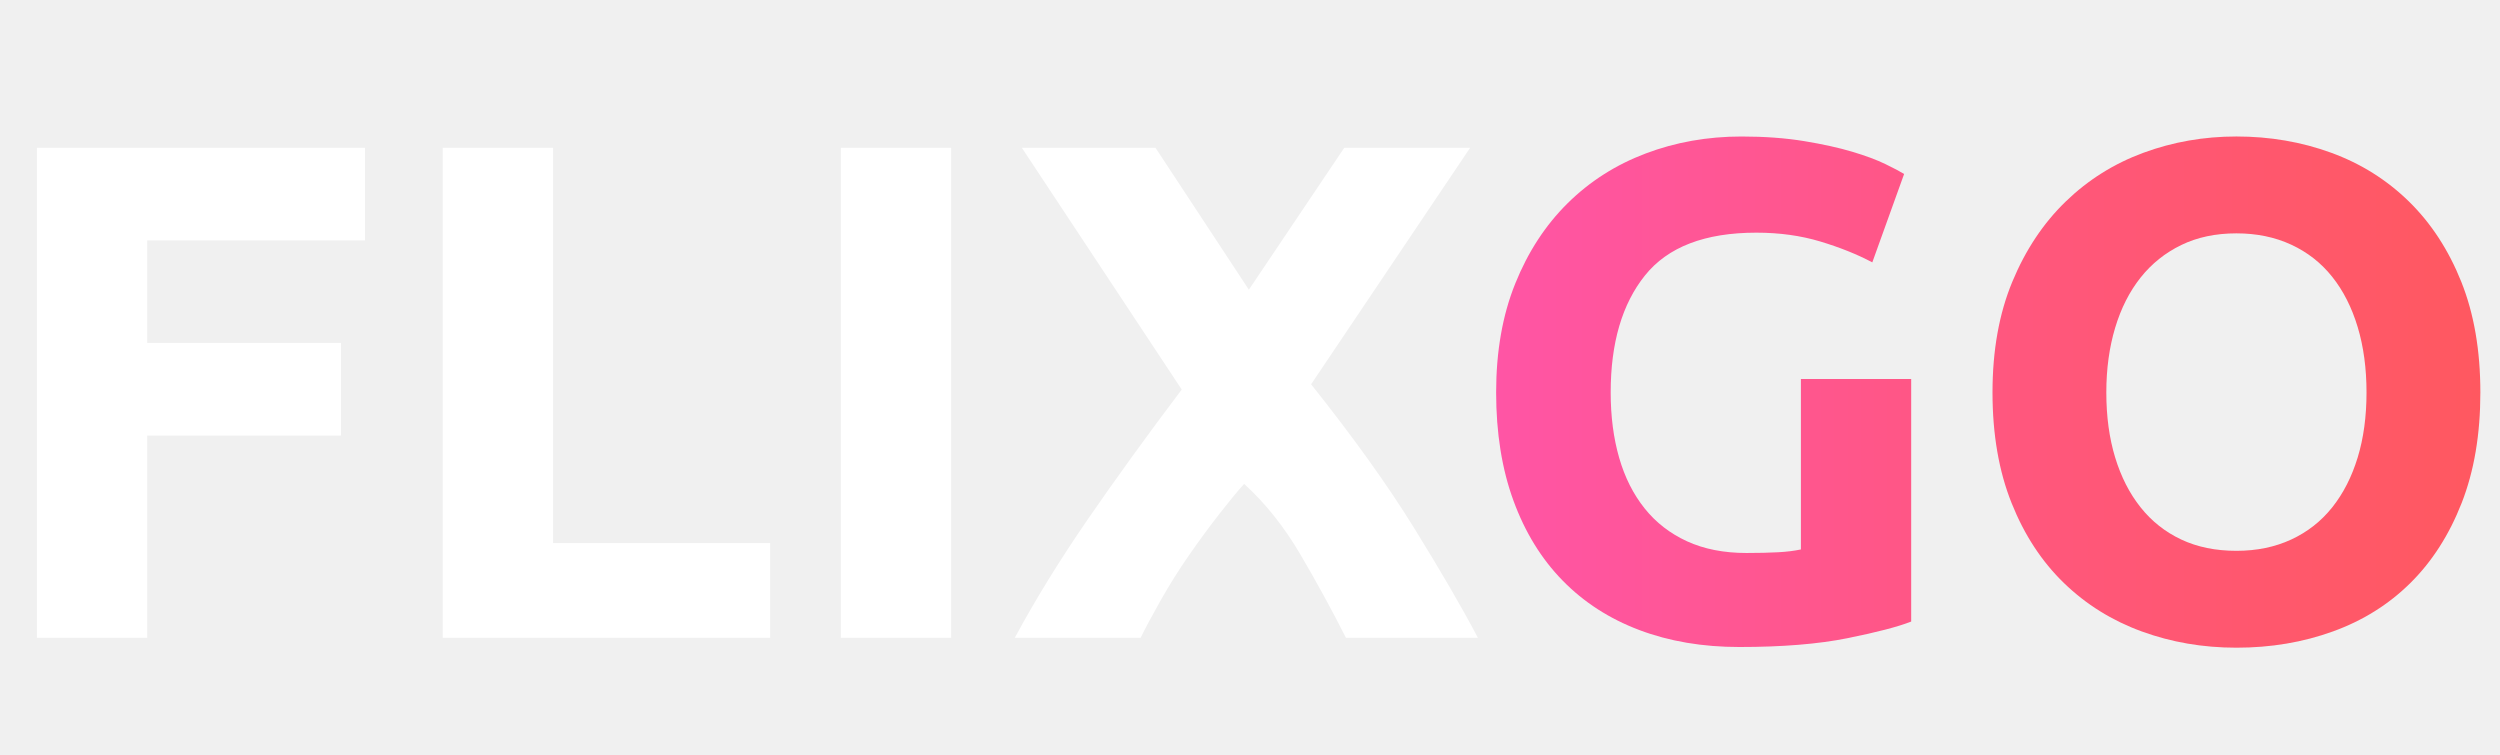
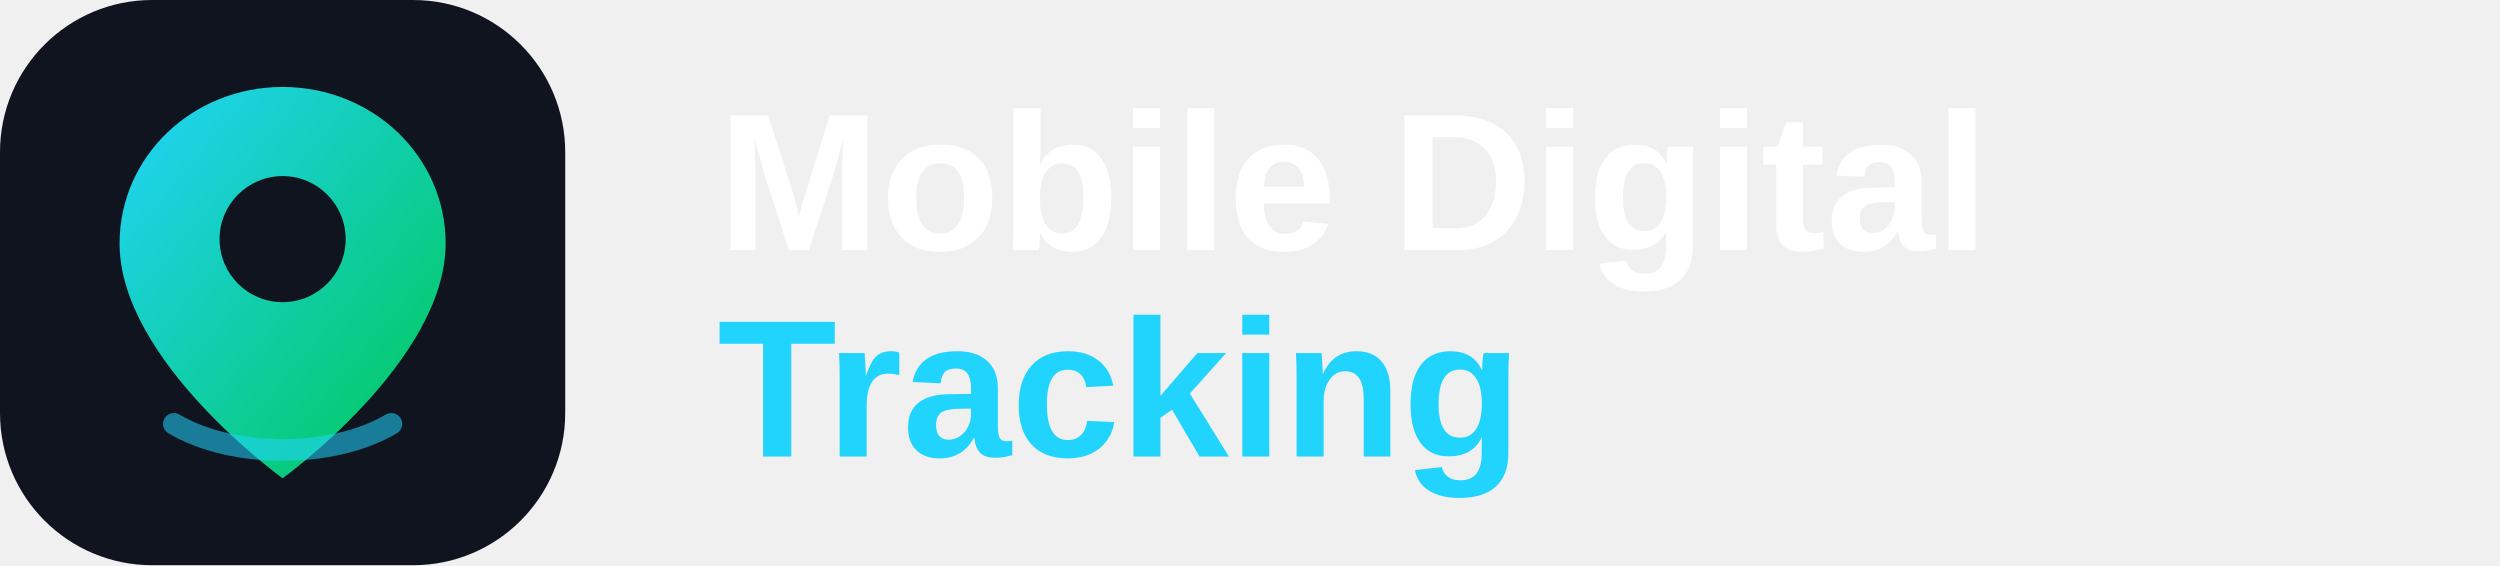
- <svg xmlns="http://www.w3.org/2000/svg" version="1.1" id="Слой_1" x="0px" y="0px" width="127.286px" height="38.43px" viewBox="0 0 127.286 38.43" enable-background="new 0 0 127.286 38.43" xml:space="preserve">
-   <g>
-     <path fill="#FFFFFF" d="M1.88,32.474V7.525h16.704v4.716H7.496v5.22h9.864v4.716H7.496   v10.296H1.88z" />
-     <path fill="#FFFFFF" d="M39.211,27.649v4.824H22.543V7.525h5.616v20.124H39.211z" />
-     <path fill="#FFFFFF" d="M42.811,7.525h5.616v24.948h-5.616V7.525z" />
-     <path fill="#FFFFFF" d="M68.528,32.474c-0.701-1.39-1.471-2.797-2.307-4.222   c-0.834-1.426-1.793-2.631-2.877-3.615c-0.336,0.371-0.76,0.887-1.275,1.547   s-1.031,1.362-1.545,2.105c-0.516,0.742-0.998,1.512-1.447,2.309   s-0.783,1.423-1.002,1.876h-6.408c1.05-1.948,2.289-3.959,3.718-6.034   c1.429-2.074,3.022-4.276,4.782-6.607L52.027,7.525h6.804L63.585,14.75   l4.857-7.225h6.408l-8.096,12.041c2.123,2.66,3.871,5.099,5.244,7.315   c1.371,2.217,2.455,4.081,3.248,5.592H68.528z" />
-   </g>
-   <g>
-     <g>
-       <linearGradient id="SVGID_1_" gradientUnits="userSpaceOnUse" x1="76.175" y1="19.964" x2="126.286" y2="19.964">
-         <stop offset="0" style="stop-color:#FF55A5" />
-         <stop offset="0.593" style="stop-color:#FF5779" />
-         <stop offset="1" style="stop-color:#FF5860" />
-       </linearGradient>
-       <path fill="url(#SVGID_1_)" d="M89.423,11.846c-2.616,0-4.506,0.726-5.67,2.178    c-1.164,1.453-1.746,3.438-1.746,5.958c0,1.224,0.145,2.335,0.433,3.33    c0.287,0.996,0.72,1.854,1.296,2.574c0.575,0.72,1.296,1.278,2.159,1.674    c0.864,0.396,1.872,0.595,3.024,0.595c0.624,0,1.157-0.013,1.603-0.037    c0.443-0.023,0.833-0.072,1.17-0.144v-8.676h5.615v12.348    c-0.672,0.265-1.752,0.546-3.239,0.846c-1.488,0.3-3.325,0.45-5.509,0.45    c-1.872,0-3.569-0.288-5.094-0.864c-1.524-0.575-2.826-1.415-3.906-2.52    c-1.08-1.104-1.914-2.46-2.502-4.067c-0.588-1.608-0.882-3.444-0.882-5.509    c0-2.088,0.324-3.936,0.973-5.544c0.647-1.607,1.535-2.97,2.663-4.086    c1.128-1.116,2.454-1.962,3.979-2.538C85.312,7.238,86.939,6.95,88.667,6.95    c1.176,0,2.237,0.078,3.186,0.234c0.948,0.156,1.765,0.336,2.448,0.54    c0.685,0.204,1.248,0.414,1.692,0.63c0.443,0.216,0.762,0.384,0.954,0.504    l-1.62,4.5c-0.769-0.408-1.65-0.761-2.646-1.062    C91.685,11.996,90.599,11.846,89.423,11.846z" />
-       <linearGradient id="SVGID_2_" gradientUnits="userSpaceOnUse" x1="76.175" y1="19.964" x2="126.286" y2="19.964">
-         <stop offset="0" style="stop-color:#FF55A5" />
-         <stop offset="0.593" style="stop-color:#FF5779" />
-         <stop offset="1" style="stop-color:#FF5860" />
-       </linearGradient>
-       <path fill="url(#SVGID_2_)" d="M126.286,19.981c0,2.137-0.318,4.015-0.954,5.634    c-0.636,1.621-1.506,2.977-2.609,4.068c-1.104,1.093-2.418,1.914-3.942,2.466    s-3.162,0.828-4.914,0.828c-1.704,0-3.312-0.276-4.823-0.828    c-1.513-0.552-2.833-1.373-3.961-2.466c-1.128-1.092-2.016-2.447-2.663-4.068    c-0.648-1.619-0.973-3.497-0.973-5.634c0-2.136,0.336-4.014,1.008-5.634    s1.578-2.982,2.719-4.086c1.14-1.104,2.459-1.932,3.96-2.484    c1.499-0.552,3.078-0.828,4.733-0.828c1.704,0,3.312,0.276,4.824,0.828    s2.832,1.38,3.96,2.484c1.128,1.104,2.016,2.466,2.664,4.086    S126.286,17.846,126.286,19.981z M107.242,19.981c0,1.224,0.15,2.329,0.45,3.312    c0.3,0.984,0.731,1.831,1.296,2.539c0.563,0.708,1.254,1.254,2.07,1.638    c0.815,0.384,1.752,0.575,2.808,0.575c1.032,0,1.962-0.191,2.79-0.575    s1.524-0.93,2.088-1.638c0.564-0.708,0.996-1.555,1.296-2.539    c0.3-0.982,0.45-2.088,0.45-3.312s-0.15-2.333-0.45-3.33    c-0.3-0.996-0.731-1.848-1.296-2.556c-0.563-0.708-1.26-1.254-2.088-1.638    c-0.828-0.383-1.758-0.576-2.79-0.576c-1.056,0-1.992,0.198-2.808,0.594    c-0.816,0.396-1.507,0.948-2.07,1.656c-0.564,0.708-0.996,1.56-1.296,2.556    C107.393,17.684,107.242,18.782,107.242,19.981z" />
-     </g>
-   </g>
-   <g>
- </g>
-   <g>
- </g>
-   <g>
- </g>
-   <g>
- </g>
-   <g>
- </g>
-   <g>
- </g>
-   <g>
- </g>
-   <g>
- </g>
-   <g>
- </g>
-   <g>
- </g>
-   <g>
- </g>
-   <g>
- </g>
-   <g>
- </g>
-   <g>
- </g>
-   <g>
- </g>
+ <svg xmlns="http://www.w3.org/2000/svg" width="230" height="52" viewBox="0 0 230 52" role="img" aria-labelledby="title">
+   <defs>
+     <linearGradient id="pin" x1="0" x2="1" y1="0" y2="1">
+       <stop offset="0" stop-color="#21d4fd" />
+       <stop offset="1" stop-color="#00c853" />
+     </linearGradient>
+   </defs>
+   <rect width="52" height="52" rx="14" fill="#10141f" />
+   <path d="M26 8c-8.3 0-15 6.4-15 14.4 0 10.8 15 21.6 15 21.6s15-10.8 15-21.6C41 14.4 34.3 8 26 8z" fill="url(#pin)" />
+   <circle cx="26" cy="22" r="5.8" fill="#10141f" />
+   <path d="M16 39c5.4 3.2 14.6 3.2 20 0" fill="none" stroke="#21d4fd" stroke-width="2" stroke-linecap="round" opacity=".55" />
+   <text x="66" y="23" fill="#fff" font-family="Ubuntu, Arial, sans-serif" font-size="18" font-weight="700">Mobile Digital</text>
+   <text x="66" y="42" fill="#21d4fd" font-family="Ubuntu, Arial, sans-serif" font-size="18" font-weight="700">Tracking</text>
</svg>
